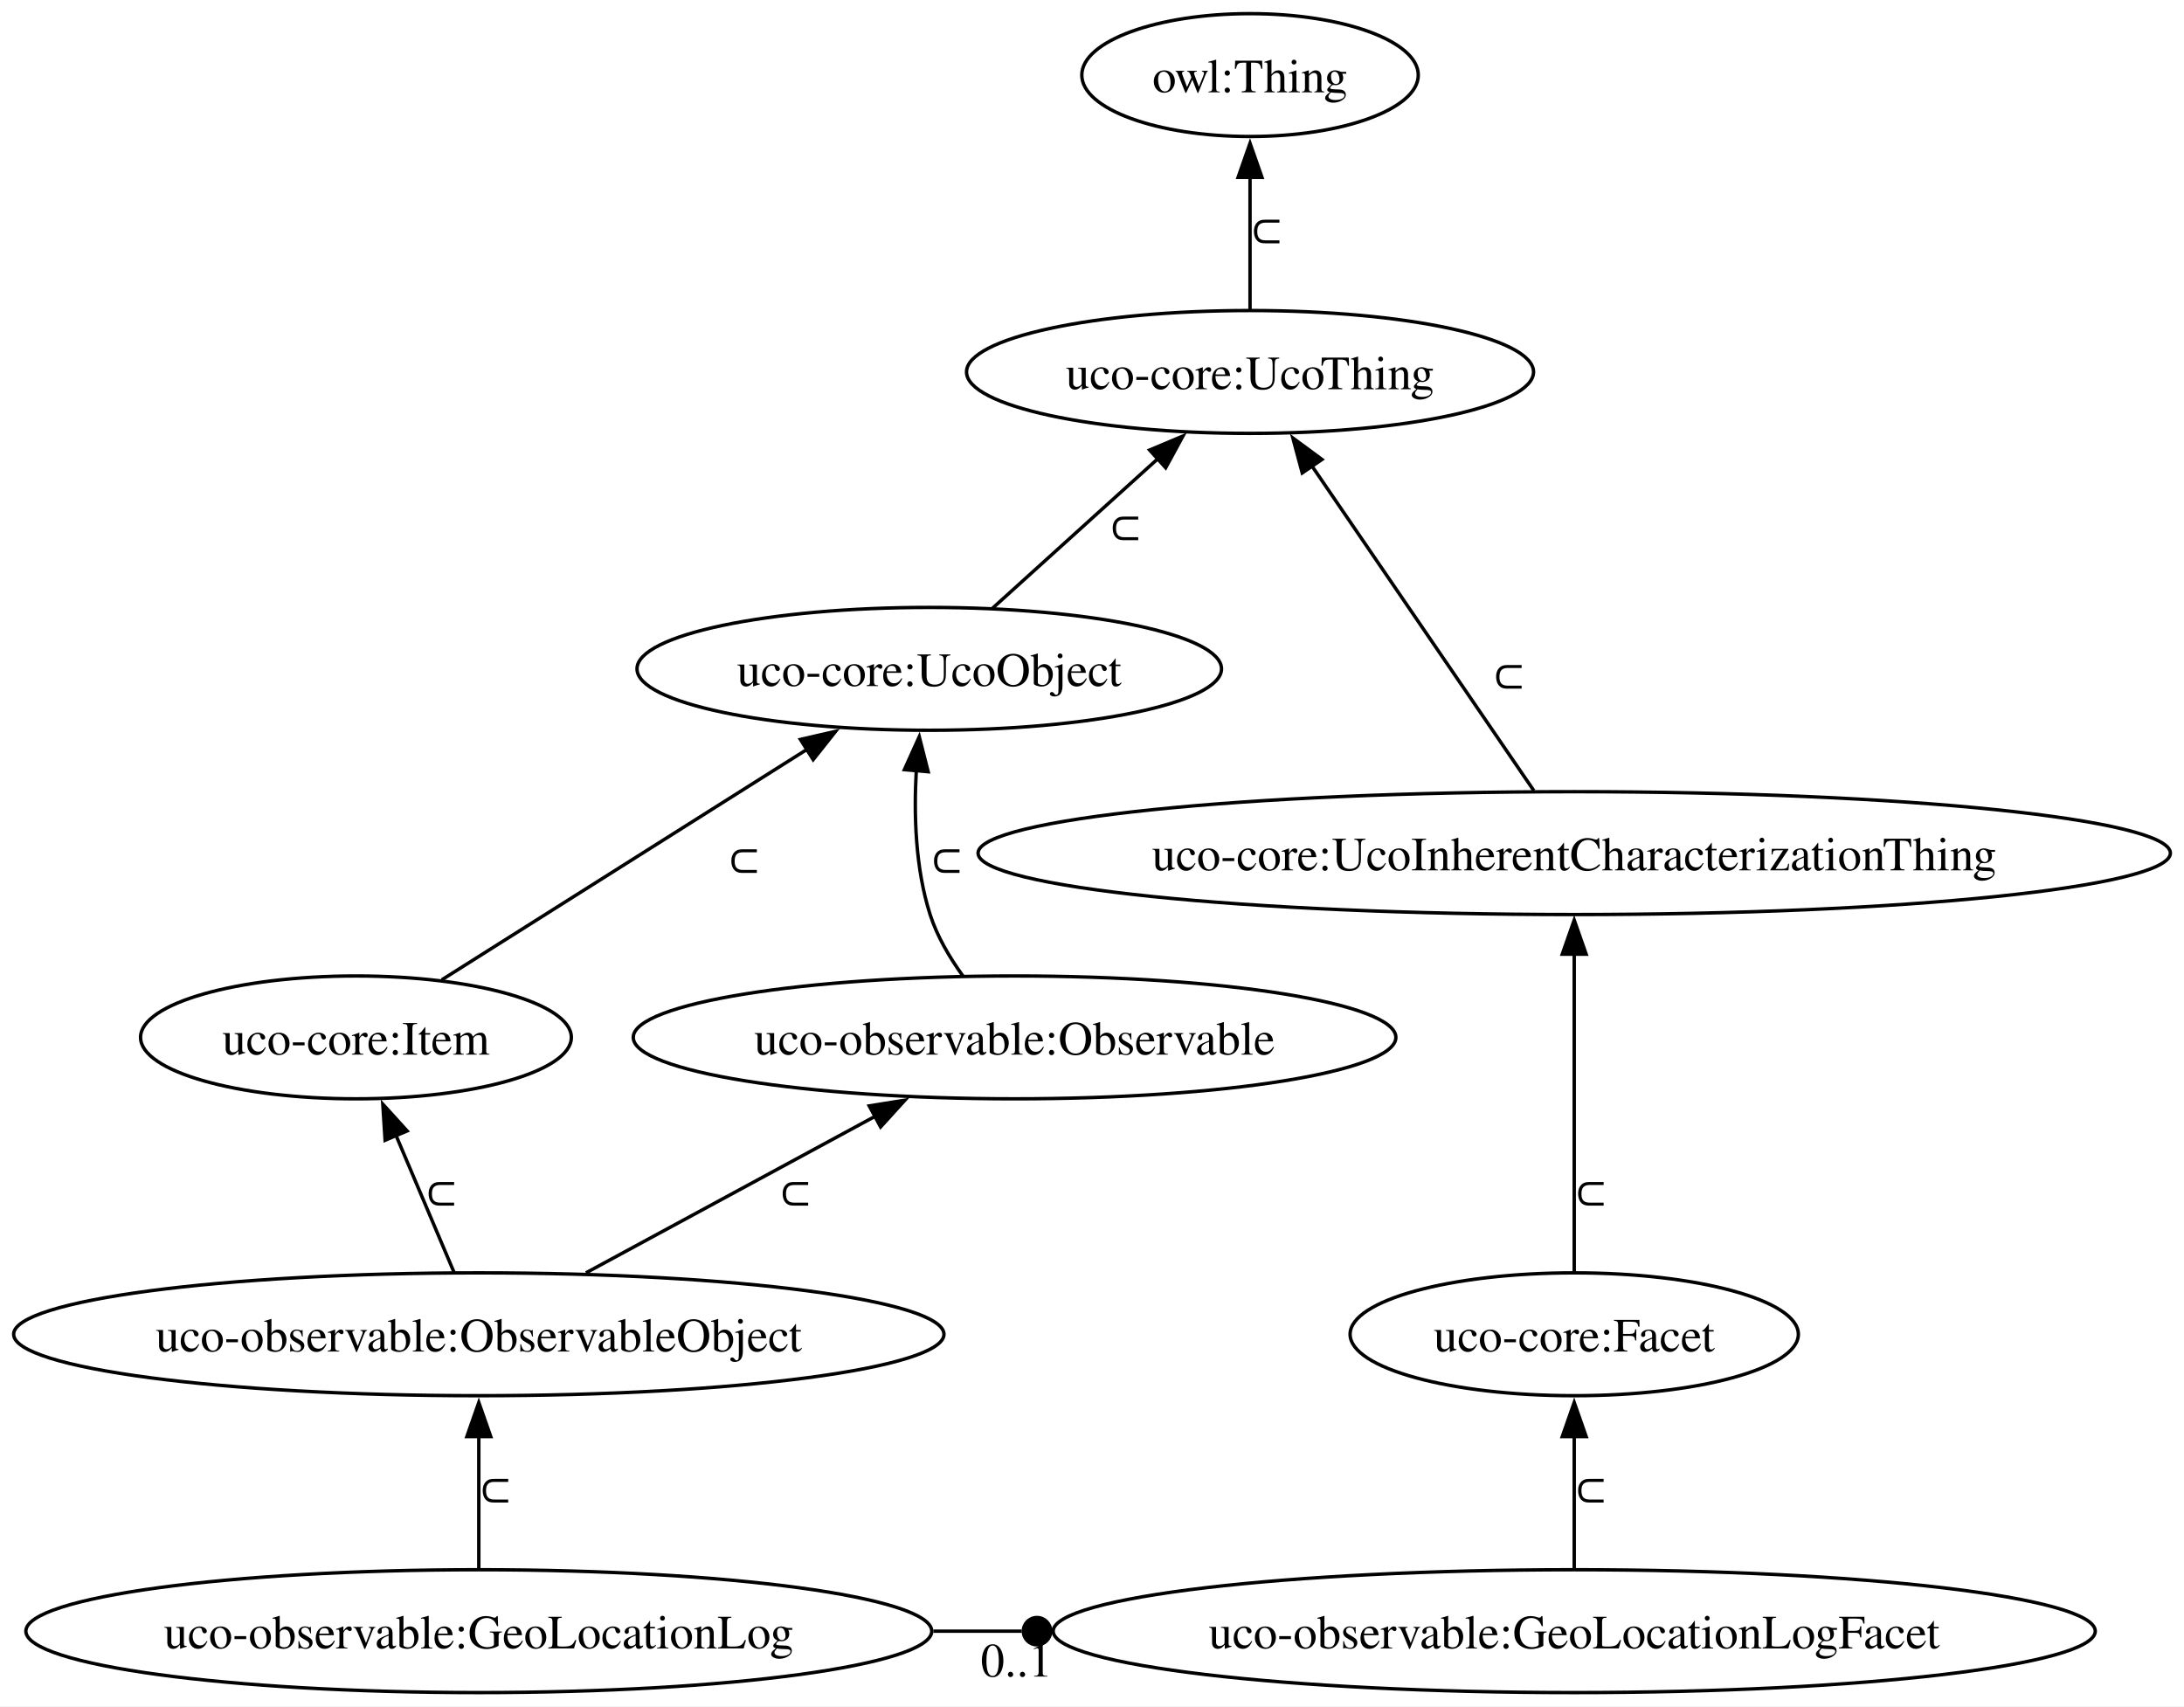
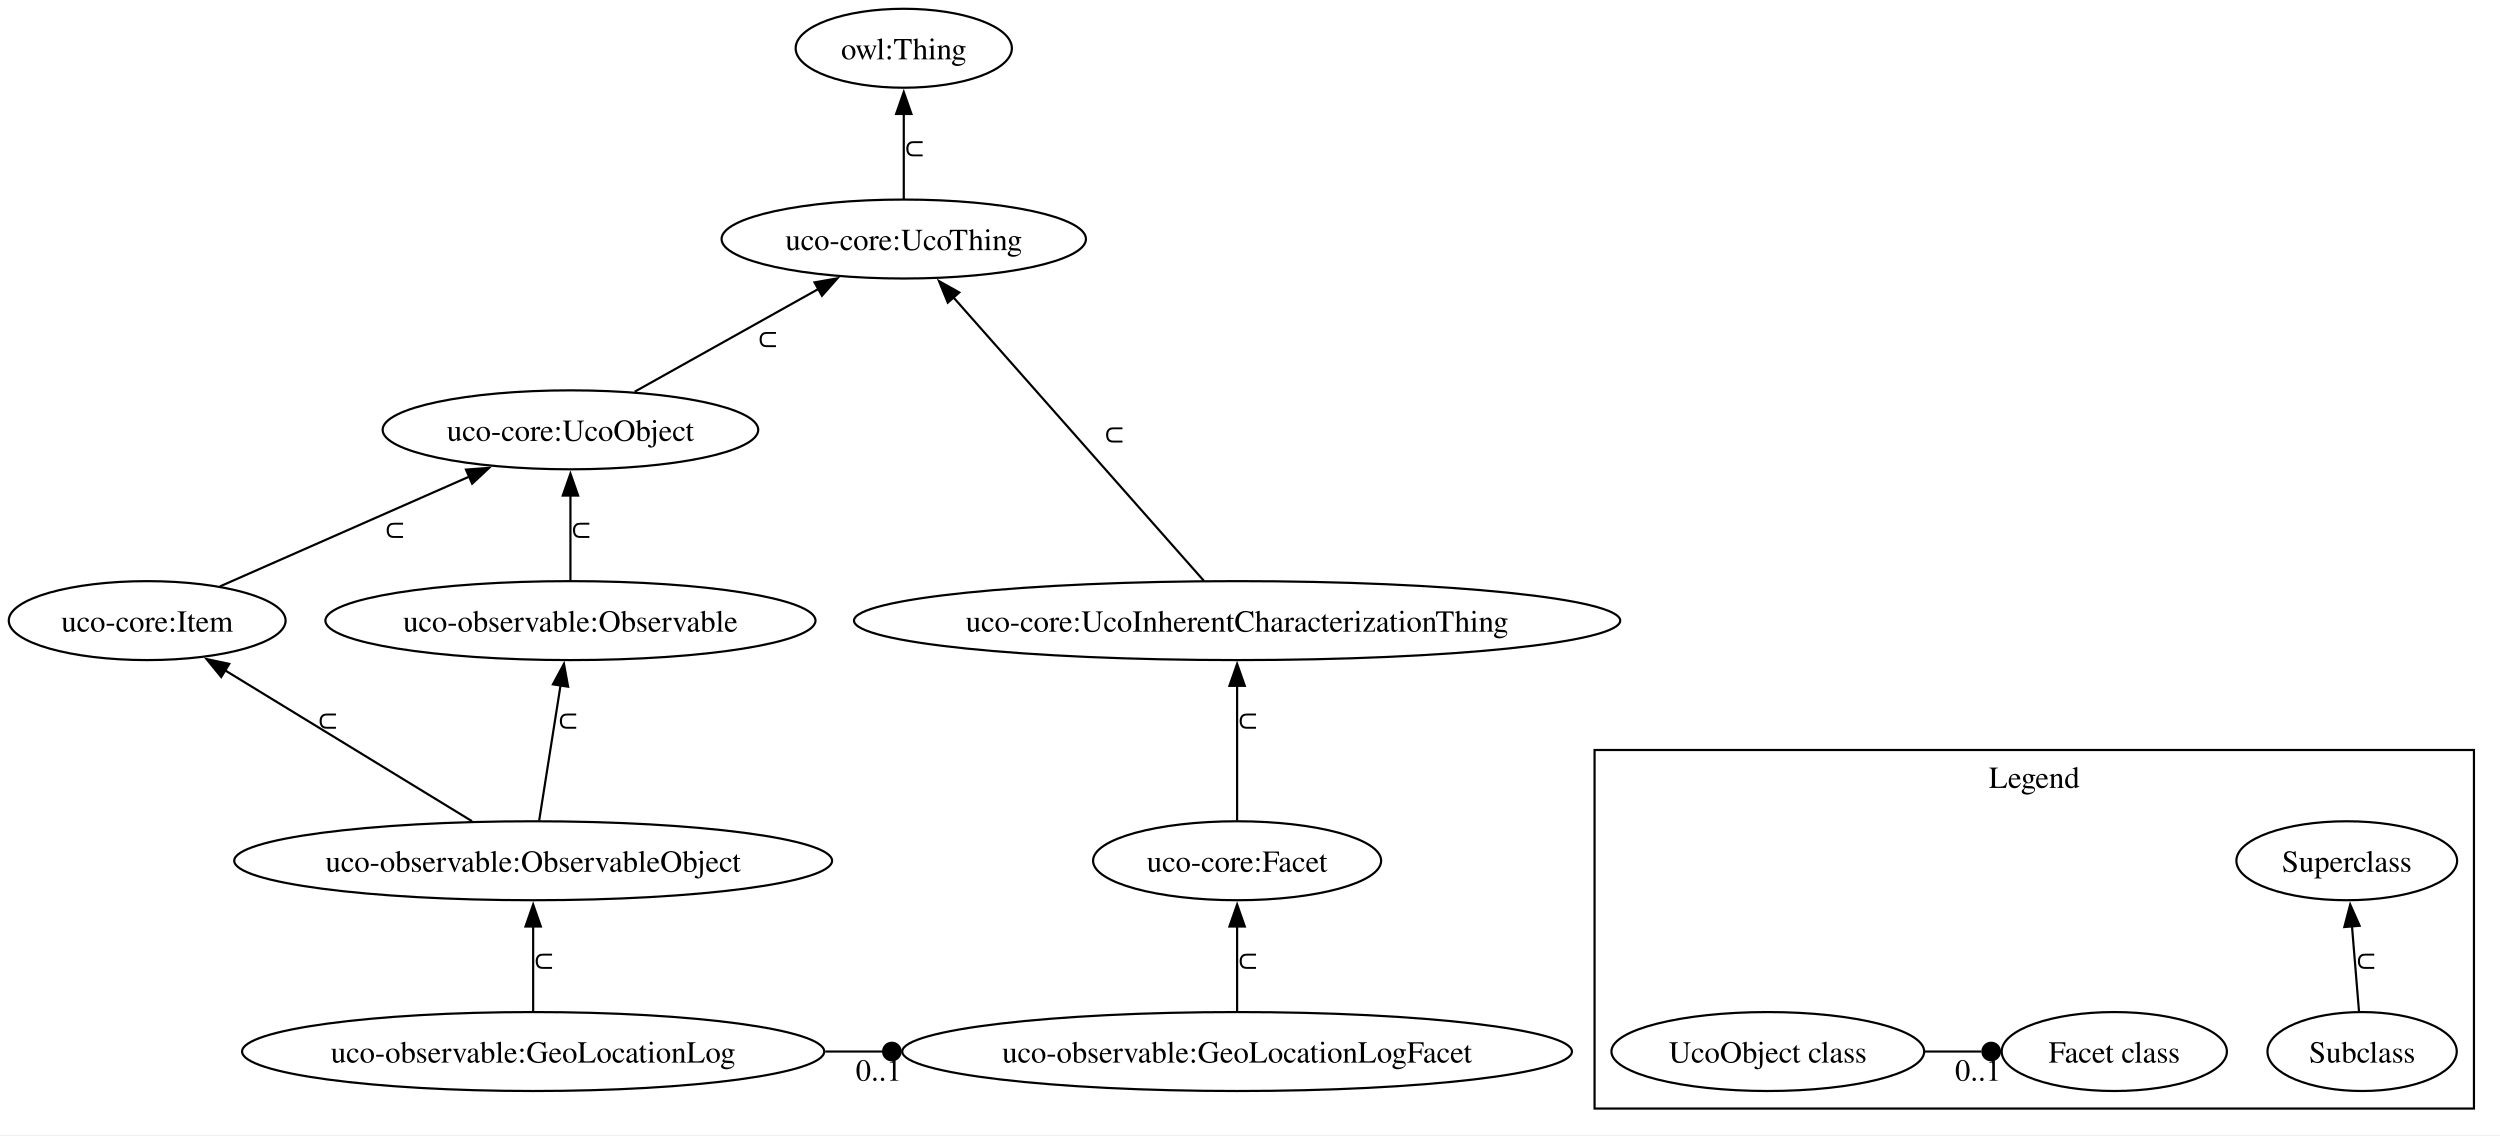
- <svg xmlns="http://www.w3.org/2000/svg" xmlns:xlink="http://www.w3.org/1999/xlink" width="640pt" height="500pt" viewBox="0.00 0.00 640.00 500.00">
-   <g id="graph0" class="graph" transform="scale(1 1) rotate(0) translate(4 496)">
-     <polygon fill="white" stroke="none" points="-4,4 -4,-496 636.01,-496 636.01,4 -4,4" />
+ <svg xmlns="http://www.w3.org/2000/svg" xmlns:xlink="http://www.w3.org/1999/xlink" width="1140pt" height="518pt" viewBox="0.00 0.00 1140.00 518.00">
+   <g id="graph0" class="graph" transform="scale(1 1) rotate(0) translate(4 513.5)">
+     <polygon fill="white" stroke="none" points="-4,4 -4,-513.5 1136.12,-513.5 1136.12,4 -4,4" />
+     <g id="clust2" class="cluster">
+       <polygon fill="none" stroke="black" points="723.12,-8 723.12,-171.5 1124.12,-171.5 1124.12,-8 723.12,-8" />
+       <text xml:space="preserve" text-anchor="middle" x="923.62" y="-154.2" font-family="Times,serif" font-size="14.00">Legend</text>
+     </g>
    <g id="node1" class="node">
      <g id="a_node1">
        <a xlink:title="http://www.w3.org/2002/07/owl#Thing">
-           <ellipse fill="none" stroke="black" cx="362.31" cy="-474" rx="49.3" ry="18" />
-           <text xml:space="preserve" text-anchor="middle" x="362.31" y="-468.95" font-family="Times,serif" font-size="14.00">owl:Thing</text>
+           <ellipse fill="none" stroke="black" cx="408.12" cy="-491.5" rx="49.3" ry="18" />
+           <text xml:space="preserve" text-anchor="middle" x="408.12" y="-486.45" font-family="Times,serif" font-size="14.00">owl:Thing</text>
        </a>
      </g>
    </g>
    <g id="node2" class="node">
      <g id="a_node2">
        <a xlink:title="https://ontology.unifiedcyberontology.org/uco/core/Facet">
-           <ellipse fill="none" stroke="black" cx="457.31" cy="-105" rx="65.68" ry="18" />
-           <text xml:space="preserve" text-anchor="middle" x="457.31" y="-99.95" font-family="Times,serif" font-size="14.00">uco-core:Facet</text>
+           <ellipse fill="none" stroke="black" cx="560.12" cy="-121" rx="65.68" ry="18" />
+           <text xml:space="preserve" text-anchor="middle" x="560.12" y="-115.95" font-family="Times,serif" font-size="14.00">uco-core:Facet</text>
        </a>
      </g>
    </g>
    <g id="node4" class="node">
      <g id="a_node4">
        <a xlink:title="https://ontology.unifiedcyberontology.org/uco/core/UcoInherentCharacterizationThing">
-           <ellipse fill="none" stroke="black" cx="457.31" cy="-246" rx="174.7" ry="18" />
-           <text xml:space="preserve" text-anchor="middle" x="457.31" y="-240.95" font-family="Times,serif" font-size="14.00">uco-core:UcoInherentCharacterizationThing</text>
+           <ellipse fill="none" stroke="black" cx="560.12" cy="-230.5" rx="174.7" ry="18" />
+           <text xml:space="preserve" text-anchor="middle" x="560.12" y="-225.45" font-family="Times,serif" font-size="14.00">uco-core:UcoInherentCharacterizationThing</text>
        </a>
      </g>
    </g>
    <g id="edge1" class="edge">
-       <path fill="none" stroke="black" d="M457.31,-123.32C457.31,-146.65 457.31,-188.47 457.31,-216.47" />
-       <polygon fill="black" stroke="black" points="453.81,-216.38 457.31,-226.38 460.81,-216.38 453.81,-216.38" />
-       <text xml:space="preserve" text-anchor="middle" x="462.19" y="-142.7" font-family="Times,serif" font-size="14.00">⊂</text>
+       <path fill="none" stroke="black" d="M560.12,-139.27C560.12,-155.88 560.12,-181.3 560.12,-200.93" />
+       <polygon fill="black" stroke="black" points="556.62,-200.76 560.12,-210.76 563.62,-200.76 556.62,-200.76" />
+       <text xml:space="preserve" text-anchor="middle" x="565" y="-181.2" font-family="Times,serif" font-size="14.00">⊂</text>
    </g>
    <g id="node3" class="node">
      <g id="a_node3">
        <a xlink:title="https://ontology.unifiedcyberontology.org/uco/core/Item">
-           <ellipse fill="none" stroke="black" cx="100.31" cy="-192" rx="63.12" ry="18" />
-           <text xml:space="preserve" text-anchor="middle" x="100.31" y="-186.95" font-family="Times,serif" font-size="14.00">uco-core:Item</text>
+           <ellipse fill="none" stroke="black" cx="63.12" cy="-230.5" rx="63.12" ry="18" />
+           <text xml:space="preserve" text-anchor="middle" x="63.12" y="-225.45" font-family="Times,serif" font-size="14.00">uco-core:Item</text>
        </a>
      </g>
    </g>
    <g id="node5" class="node">
      <g id="a_node5">
        <a xlink:title="https://ontology.unifiedcyberontology.org/uco/core/UcoObject">
-           <ellipse fill="none" stroke="black" cx="268.31" cy="-300" rx="85.64" ry="18" />
-           <text xml:space="preserve" text-anchor="middle" x="268.31" y="-294.95" font-family="Times,serif" font-size="14.00">uco-core:UcoObject</text>
+           <ellipse fill="none" stroke="black" cx="256.12" cy="-317.5" rx="85.64" ry="18" />
+           <text xml:space="preserve" text-anchor="middle" x="256.12" y="-312.45" font-family="Times,serif" font-size="14.00">uco-core:UcoObject</text>
        </a>
      </g>
    </g>
    <g id="edge2" class="edge">
-       <path fill="none" stroke="black" d="M125.46,-208.87C153.92,-226.82 200.47,-256.2 232.66,-276.51" />
-       <polygon fill="black" stroke="black" points="230.55,-279.31 240.88,-281.69 234.29,-273.39 230.55,-279.31" />
-       <text xml:space="preserve" text-anchor="middle" x="214.05" y="-240.2" font-family="Times,serif" font-size="14.00">⊂</text>
+       <path fill="none" stroke="black" d="M96.3,-246.11C127.65,-259.92 174.97,-280.76 209.99,-296.18" />
+       <polygon fill="black" stroke="black" points="208.49,-299.35 219.05,-300.17 211.31,-292.94 208.49,-299.35" />
+       <text xml:space="preserve" text-anchor="middle" x="176.05" y="-268.2" font-family="Times,serif" font-size="14.00">⊂</text>
    </g>
    <g id="node6" class="node">
      <g id="a_node6">
        <a xlink:title="https://ontology.unifiedcyberontology.org/uco/core/UcoThing">
-           <ellipse fill="none" stroke="black" cx="362.31" cy="-387" rx="83.08" ry="18" />
-           <text xml:space="preserve" text-anchor="middle" x="362.31" y="-381.95" font-family="Times,serif" font-size="14.00">uco-core:UcoThing</text>
+           <ellipse fill="none" stroke="black" cx="408.12" cy="-404.5" rx="83.08" ry="18" />
+           <text xml:space="preserve" text-anchor="middle" x="408.12" y="-399.45" font-family="Times,serif" font-size="14.00">uco-core:UcoThing</text>
        </a>
      </g>
    </g>
    <g id="edge3" class="edge">
-       <path fill="none" stroke="black" d="M445.47,-264.32C429.1,-288.28 399.4,-331.73 380.28,-359.7" />
-       <polygon fill="black" stroke="black" points="377.61,-357.41 374.86,-367.65 383.39,-361.36 377.61,-357.41" />
-       <text xml:space="preserve" text-anchor="middle" x="438.16" y="-294.2" font-family="Times,serif" font-size="14.00">⊂</text>
+       <path fill="none" stroke="black" d="M544.99,-248.62C518.13,-279.01 462,-342.53 430.61,-378.06" />
+       <polygon fill="black" stroke="black" points="428.19,-375.5 424.19,-385.31 433.44,-380.14 428.19,-375.5" />
+       <text xml:space="preserve" text-anchor="middle" x="504.11" y="-311.7" font-family="Times,serif" font-size="14.00">⊂</text>
    </g>
    <g id="edge4" class="edge">
-       <path fill="none" stroke="black" d="M286.88,-317.79C300.79,-330.37 320.01,-347.75 335.57,-361.82" />
-       <polygon fill="black" stroke="black" points="332.89,-364.12 342.66,-368.23 337.59,-358.92 332.89,-364.12" />
-       <text xml:space="preserve" text-anchor="middle" x="325.81" y="-337.7" font-family="Times,serif" font-size="14.00">⊂</text>
+       <path fill="none" stroke="black" d="M285.43,-334.89C309.27,-348.22 343.11,-367.14 369.22,-381.74" />
+       <polygon fill="black" stroke="black" points="367.41,-384.74 377.84,-386.57 370.82,-378.63 367.41,-384.74" />
+       <text xml:space="preserve" text-anchor="middle" x="346.1" y="-355.2" font-family="Times,serif" font-size="14.00">⊂</text>
    </g>
    <g id="edge5" class="edge">
-       <path fill="none" stroke="black" d="M362.31,-405.2C362.31,-416.42 362.31,-431.33 362.31,-444.31" />
-       <polygon fill="black" stroke="black" points="358.81,-444.02 362.31,-454.02 365.81,-444.02 358.81,-444.02" />
-       <text xml:space="preserve" text-anchor="middle" x="367.19" y="-424.7" font-family="Times,serif" font-size="14.00">⊂</text>
+       <path fill="none" stroke="black" d="M408.12,-422.7C408.12,-433.92 408.12,-448.83 408.12,-461.81" />
+       <polygon fill="black" stroke="black" points="404.62,-461.52 408.12,-471.52 411.62,-461.52 404.62,-461.52" />
+       <text xml:space="preserve" text-anchor="middle" x="413" y="-442.2" font-family="Times,serif" font-size="14.00">⊂</text>
    </g>
    <g id="node7" class="node">
      <g id="a_node7">
        <a xlink:title="https://ontology.unifiedcyberontology.org/uco/observable/GeoLocationLog">
-           <ellipse fill="none" stroke="black" cx="136.31" cy="-18" rx="132.73" ry="18" />
-           <text xml:space="preserve" text-anchor="middle" x="136.31" y="-12.95" font-family="Times,serif" font-size="14.00">uco-observable:GeoLocationLog</text>
+           <ellipse fill="none" stroke="black" cx="239.12" cy="-34" rx="132.73" ry="18" />
+           <text xml:space="preserve" text-anchor="middle" x="239.12" y="-28.95" font-family="Times,serif" font-size="14.00">uco-observable:GeoLocationLog</text>
        </a>
      </g>
    </g>
    <g id="node8" class="node">
      <g id="a_node8">
        <a xlink:title="https://ontology.unifiedcyberontology.org/uco/observable/GeoLocationLogFacet">
-           <ellipse fill="none" stroke="black" cx="457.31" cy="-18" rx="152.69" ry="18" />
-           <text xml:space="preserve" text-anchor="middle" x="457.31" y="-12.95" font-family="Times,serif" font-size="14.00">uco-observable:GeoLocationLogFacet</text>
+           <ellipse fill="none" stroke="black" cx="560.12" cy="-34" rx="152.69" ry="18" />
+           <text xml:space="preserve" text-anchor="middle" x="560.12" y="-28.95" font-family="Times,serif" font-size="14.00">uco-observable:GeoLocationLogFacet</text>
        </a>
      </g>
    </g>
    <g id="edge7" class="edge">
-       <path fill="none" stroke="black" d="M269.54,-18C278.16,-18 286.78,-18 295.4,-18" />
-       <ellipse fill="black" stroke="black" cx="299.88" cy="-18" rx="4" ry="4" />
-       <text xml:space="preserve" text-anchor="middle" x="293.88" y="-4.7" font-family="Times,serif" font-size="14.00">0..1</text>
+       <path fill="none" stroke="black" d="M372.35,-34C380.97,-34 389.59,-34 398.21,-34" />
+       <ellipse fill="black" stroke="black" cx="402.69" cy="-34" rx="4" ry="4" />
+       <text xml:space="preserve" text-anchor="middle" x="396.69" y="-20.7" font-family="Times,serif" font-size="14.00">0..1</text>
    </g>
    <g id="node10" class="node">
      <g id="a_node10">
        <a xlink:title="https://ontology.unifiedcyberontology.org/uco/observable/ObservableObject">
-           <ellipse fill="none" stroke="black" cx="136.31" cy="-105" rx="136.31" ry="18" />
-           <text xml:space="preserve" text-anchor="middle" x="136.31" y="-99.95" font-family="Times,serif" font-size="14.00">uco-observable:ObservableObject</text>
+           <ellipse fill="none" stroke="black" cx="239.12" cy="-121" rx="136.31" ry="18" />
+           <text xml:space="preserve" text-anchor="middle" x="239.12" y="-115.95" font-family="Times,serif" font-size="14.00">uco-observable:ObservableObject</text>
        </a>
      </g>
    </g>
    <g id="edge6" class="edge">
-       <path fill="none" stroke="black" d="M136.31,-36.2C136.31,-47.42 136.31,-62.33 136.31,-75.31" />
-       <polygon fill="black" stroke="black" points="132.81,-75.02 136.31,-85.02 139.81,-75.02 132.81,-75.02" />
-       <text xml:space="preserve" text-anchor="middle" x="141.19" y="-55.7" font-family="Times,serif" font-size="14.00">⊂</text>
+       <path fill="none" stroke="black" d="M239.12,-52.2C239.12,-63.42 239.12,-78.33 239.12,-91.31" />
+       <polygon fill="black" stroke="black" points="235.62,-91.02 239.12,-101.02 242.62,-91.02 235.62,-91.02" />
+       <text xml:space="preserve" text-anchor="middle" x="244" y="-71.7" font-family="Times,serif" font-size="14.00">⊂</text>
    </g>
    <g id="edge8" class="edge">
-       <path fill="none" stroke="black" d="M457.31,-36.2C457.31,-47.42 457.31,-62.33 457.31,-75.31" />
-       <polygon fill="black" stroke="black" points="453.81,-75.02 457.31,-85.02 460.81,-75.02 453.81,-75.02" />
-       <text xml:space="preserve" text-anchor="middle" x="462.19" y="-55.7" font-family="Times,serif" font-size="14.00">⊂</text>
+       <path fill="none" stroke="black" d="M560.12,-52.2C560.12,-63.42 560.12,-78.33 560.12,-91.31" />
+       <polygon fill="black" stroke="black" points="556.62,-91.02 560.12,-101.02 563.62,-91.02 556.62,-91.02" />
+       <text xml:space="preserve" text-anchor="middle" x="565" y="-71.7" font-family="Times,serif" font-size="14.00">⊂</text>
    </g>
    <g id="node9" class="node">
      <g id="a_node9">
        <a xlink:title="https://ontology.unifiedcyberontology.org/uco/observable/Observable">
-           <ellipse fill="none" stroke="black" cx="293.31" cy="-192" rx="111.74" ry="18" />
-           <text xml:space="preserve" text-anchor="middle" x="293.31" y="-186.95" font-family="Times,serif" font-size="14.00">uco-observable:Observable</text>
+           <ellipse fill="none" stroke="black" cx="256.12" cy="-230.5" rx="111.74" ry="18" />
+           <text xml:space="preserve" text-anchor="middle" x="256.12" y="-225.45" font-family="Times,serif" font-size="14.00">uco-observable:Observable</text>
        </a>
      </g>
    </g>
    <g id="edge9" class="edge">
-       <path fill="none" stroke="black" d="M278.16,-210.02C274.27,-215.4 270.6,-221.62 268.56,-228 264.25,-241.48 263.76,-257.16 264.52,-270.34" />
-       <polygon fill="black" stroke="black" points="261.02,-270.46 265.38,-280.11 267.99,-269.85 261.02,-270.46" />
-       <text xml:space="preserve" text-anchor="middle" x="273.44" y="-240.2" font-family="Times,serif" font-size="14.00">⊂</text>
+       <path fill="none" stroke="black" d="M256.12,-248.7C256.12,-259.92 256.12,-274.83 256.12,-287.81" />
+       <polygon fill="black" stroke="black" points="252.62,-287.52 256.12,-297.52 259.62,-287.52 252.62,-287.52" />
+       <text xml:space="preserve" text-anchor="middle" x="261" y="-268.2" font-family="Times,serif" font-size="14.00">⊂</text>
    </g>
    <g id="edge10" class="edge">
-       <path fill="none" stroke="black" d="M129.03,-123.2C124.15,-134.72 117.62,-150.14 112.01,-163.37" />
-       <polygon fill="black" stroke="black" points="108.85,-161.86 108.18,-172.43 115.3,-164.59 108.85,-161.86" />
-       <text xml:space="preserve" text-anchor="middle" x="125.34" y="-142.7" font-family="Times,serif" font-size="14.00">⊂</text>
+       <path fill="none" stroke="black" d="M211.24,-139.03C180.75,-157.65 131.84,-187.53 98.64,-207.81" />
+       <polygon fill="black" stroke="black" points="96.88,-204.78 90.17,-212.98 100.53,-210.76 96.88,-204.78" />
+       <text xml:space="preserve" text-anchor="middle" x="145.46" y="-181.2" font-family="Times,serif" font-size="14.00">⊂</text>
    </g>
    <g id="edge11" class="edge">
-       <path fill="none" stroke="black" d="M167.71,-123C192.04,-136.17 225.95,-154.53 252.41,-168.85" />
-       <polygon fill="black" stroke="black" points="250.72,-171.92 261.18,-173.6 254.05,-165.76 250.72,-171.92" />
-       <text xml:space="preserve" text-anchor="middle" x="229.09" y="-142.7" font-family="Times,serif" font-size="14.00">⊂</text>
+       <path fill="none" stroke="black" d="M241.85,-139.27C244.48,-155.88 248.5,-181.3 251.6,-200.93" />
+       <polygon fill="black" stroke="black" points="248.14,-201.45 253.16,-210.78 255.06,-200.35 248.14,-201.45" />
+       <text xml:space="preserve" text-anchor="middle" x="255.01" y="-181.2" font-family="Times,serif" font-size="14.00">⊂</text>
+     </g>
+     <g id="node11" class="node">
+       <ellipse fill="none" stroke="black" cx="802.12" cy="-34" rx="71.31" ry="18" />
+       <text xml:space="preserve" text-anchor="middle" x="802.12" y="-28.95" font-family="Times,serif" font-size="14.00">UcoObject class</text>
+     </g>
+     <g id="node12" class="node">
+       <ellipse fill="none" stroke="black" cx="960.12" cy="-34" rx="51.35" ry="18" />
+       <text xml:space="preserve" text-anchor="middle" x="960.12" y="-28.95" font-family="Times,serif" font-size="14.00">Facet class</text>
+     </g>
+     <g id="edge12" class="edge">
+       <path fill="none" stroke="black" d="M873.72,-34C882.32,-34 890.92,-34 899.52,-34" />
+       <ellipse fill="black" stroke="black" cx="903.98" cy="-34" rx="4" ry="4" />
+       <text xml:space="preserve" text-anchor="middle" x="897.98" y="-20.7" font-family="Times,serif" font-size="14.00">0..1</text>
+     </g>
+     <g id="node13" class="node">
+       <ellipse fill="none" stroke="black" cx="1073.12" cy="-34" rx="43.16" ry="18" />
+       <text xml:space="preserve" text-anchor="middle" x="1073.12" y="-28.95" font-family="Times,serif" font-size="14.00">Subclass</text>
+     </g>
+     <g id="node14" class="node">
+       <ellipse fill="none" stroke="black" cx="1066.12" cy="-121" rx="50.33" ry="18" />
+       <text xml:space="preserve" text-anchor="middle" x="1066.12" y="-115.95" font-family="Times,serif" font-size="14.00">Superclass</text>
+     </g>
+     <g id="edge13" class="edge">
+       <path fill="none" stroke="black" d="M1071.71,-52.2C1070.78,-63.42 1069.55,-78.33 1068.49,-91.31" />
+       <polygon fill="black" stroke="black" points="1065.02,-90.77 1067.69,-101.02 1071.99,-91.35 1065.02,-90.77" />
+       <text xml:space="preserve" text-anchor="middle" x="1074.92" y="-71.7" font-family="Times,serif" font-size="14.00">⊂</text>
    </g>
  </g>
</svg>
